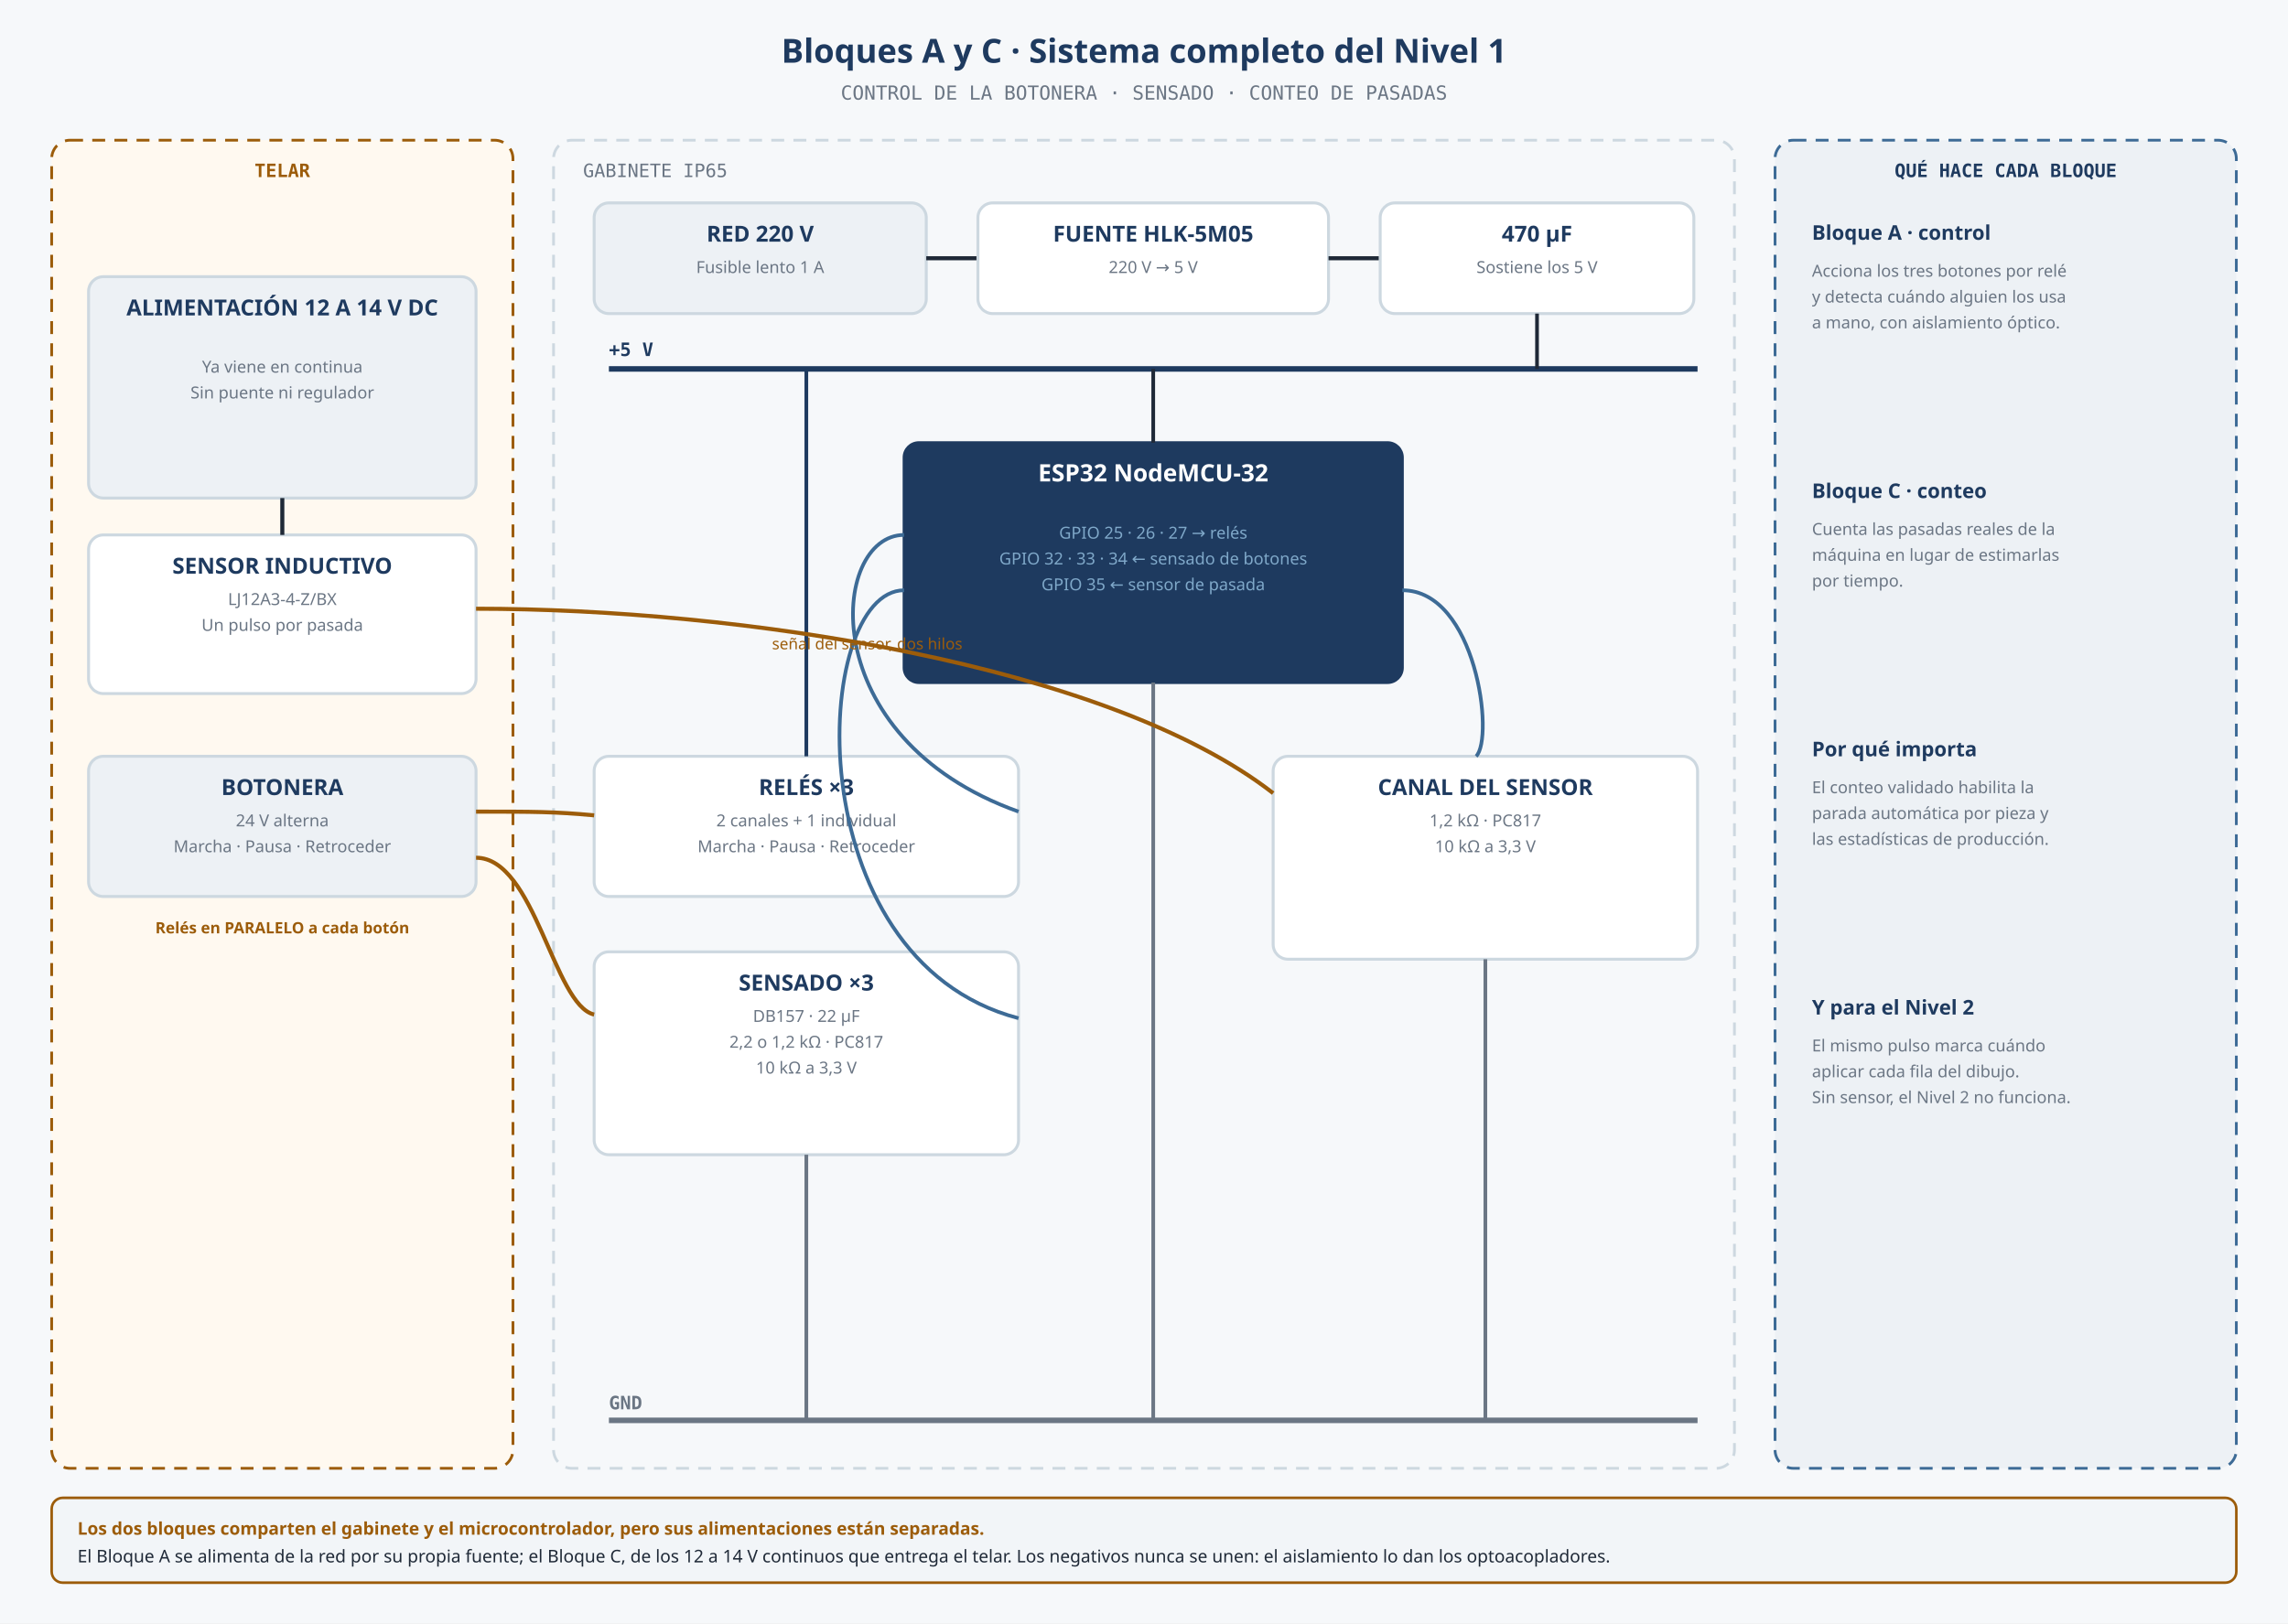
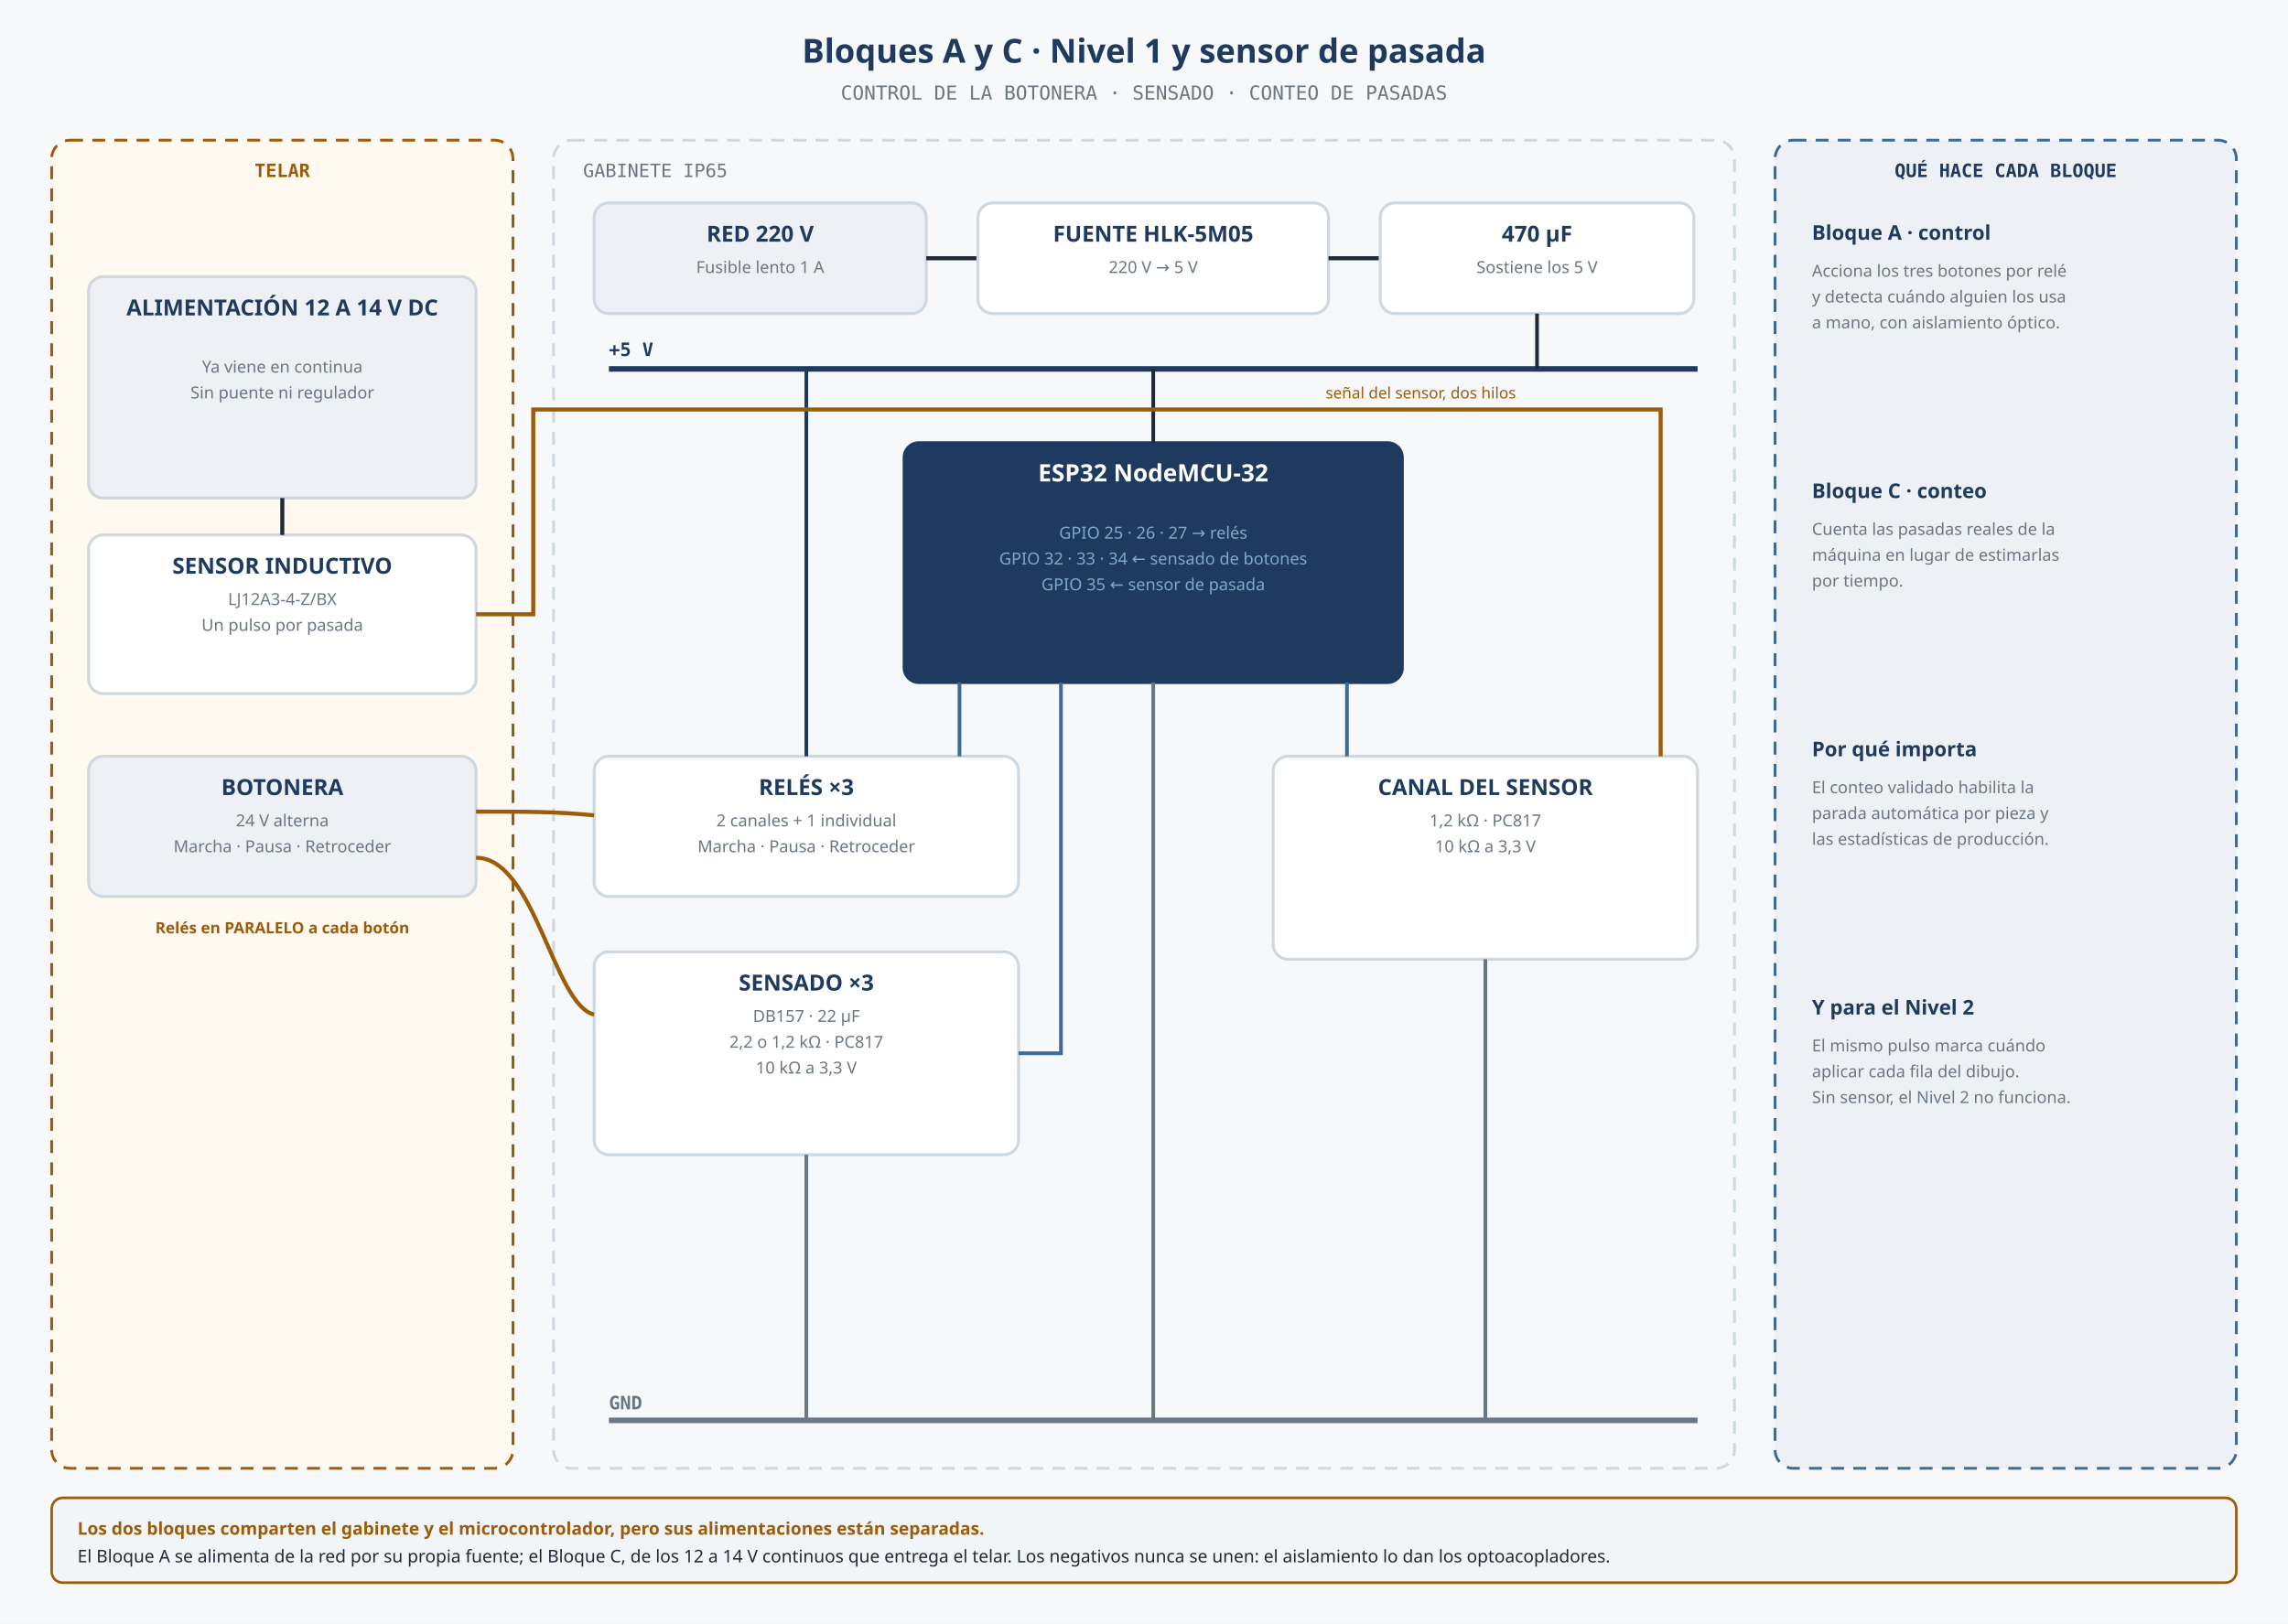
<svg xmlns="http://www.w3.org/2000/svg" viewBox="0 0 1240 880" font-family="IBM Plex Sans, system-ui, sans-serif">
  <rect width="1240" height="880" fill="#F6F8FA" />
-   <text x="620.0" y="34" text-anchor="middle" font-size="18" font-weight="600" fill="#1E3A5F" font-family="Questrial, sans-serif">Bloques A y C · Sistema completo del Nivel 1</text>
+   <text x="620.0" y="34" text-anchor="middle" font-size="18" font-weight="600" fill="#1E3A5F" font-family="Questrial, sans-serif">Bloques A y C · Nivel 1 y sensor de pasada</text>
  <text x="620.0" y="54" text-anchor="middle" font-size="10.5" fill="#6B7684" font-family="IBM Plex Mono, ui-monospace, monospace">CONTROL DE LA BOTONERA · SENSADO · CONTEO DE PASADAS</text>
  <rect x="300" y="76" width="640" height="720" rx="10" fill="none" stroke="#CDD8E0" stroke-width="1.5" stroke-dasharray="7 5" />
  <text x="316" y="96" font-size="10" fill="#6B7684" font-family="IBM Plex Mono, ui-monospace, monospace">GABINETE IP65</text>
  <rect x="322" y="110" width="180" height="60" rx="8" fill="#EDF1F5" stroke="#CDD8E0" stroke-width="1.6" />
  <text x="412.0" y="131" text-anchor="middle" font-size="12" font-weight="600" fill="#1E3A5F" font-family="Questrial, sans-serif">RED 220 V</text>
  <text x="412.0" y="148" text-anchor="middle" font-size="9" fill="#6B7684">Fusible lento 1 A</text>
  <line x1="502" y1="140" x2="530" y2="140" stroke="#1F2937" stroke-width="2.2" />
  <rect x="530" y="110" width="190" height="60" rx="8" fill="#FFFFFF" stroke="#CDD8E0" stroke-width="1.6" />
  <text x="625.0" y="131" text-anchor="middle" font-size="12" font-weight="600" fill="#1E3A5F" font-family="Questrial, sans-serif">FUENTE HLK-5M05</text>
  <text x="625.0" y="148" text-anchor="middle" font-size="9" fill="#6B7684">220 V → 5 V</text>
  <line x1="720" y1="140" x2="748" y2="140" stroke="#1F2937" stroke-width="2.2" />
  <rect x="748" y="110" width="170" height="60" rx="8" fill="#FFFFFF" stroke="#CDD8E0" stroke-width="1.6" />
  <text x="833.0" y="131" text-anchor="middle" font-size="12" font-weight="600" fill="#1E3A5F" font-family="Questrial, sans-serif">470 µF</text>
  <text x="833.0" y="148" text-anchor="middle" font-size="9" fill="#6B7684">Sostiene los 5 V</text>
  <line x1="330" y1="200" x2="920" y2="200" stroke="#1E3A5F" stroke-width="3" />
  <text x="330" y="193" font-size="10" fill="#1E3A5F" font-weight="bold" font-family="IBM Plex Mono, ui-monospace, monospace">+5 V</text>
  <line x1="330" y1="770" x2="920" y2="770" stroke="#6B7684" stroke-width="3" />
  <text x="330" y="764" font-size="10" fill="#6B7684" font-weight="bold" font-family="IBM Plex Mono, ui-monospace, monospace">GND</text>
  <line x1="833" y1="170" x2="833" y2="200" stroke="#1F2937" stroke-width="2" />
  <rect x="490" y="240" width="270" height="130" rx="8" fill="#1E3A5F" stroke="#1E3A5F" stroke-width="1.6" />
  <text x="625.0" y="261" text-anchor="middle" font-size="13" font-weight="600" fill="#FFFFFF" font-family="Questrial, sans-serif">ESP32 NodeMCU-32</text>
  <text x="625.0" y="278" text-anchor="middle" font-size="9" fill="#7FA8C9" />
  <text x="625.0" y="292" text-anchor="middle" font-size="9" fill="#7FA8C9">GPIO 25 · 26 · 27   →   relés</text>
  <text x="625.0" y="306" text-anchor="middle" font-size="9" fill="#7FA8C9">GPIO 32 · 33 · 34   ←   sensado de botones</text>
  <text x="625.0" y="320" text-anchor="middle" font-size="9" fill="#7FA8C9">GPIO 35   ←   sensor de pasada</text>
  <line x1="625" y1="200" x2="625" y2="240" stroke="#1F2937" stroke-width="2" />
  <line x1="625" y1="370" x2="625" y2="770" stroke="#6B7684" stroke-width="2" />
  <rect x="322" y="410" width="230" height="76" rx="8" fill="#FFFFFF" stroke="#CDD8E0" stroke-width="1.6" />
  <text x="437.0" y="431" text-anchor="middle" font-size="12" font-weight="600" fill="#1E3A5F" font-family="Questrial, sans-serif">RELÉS ×3</text>
  <text x="437.0" y="448" text-anchor="middle" font-size="9" fill="#6B7684">2 canales + 1 individual</text>
  <text x="437.0" y="462" text-anchor="middle" font-size="9" fill="#6B7684">Marcha · Pausa · Retroceder</text>
  <rect x="322" y="516" width="230" height="110" rx="8" fill="#FFFFFF" stroke="#CDD8E0" stroke-width="1.6" />
  <text x="437.0" y="537" text-anchor="middle" font-size="12" font-weight="600" fill="#1E3A5F" font-family="Questrial, sans-serif">SENSADO ×3</text>
  <text x="437.0" y="554" text-anchor="middle" font-size="9" fill="#6B7684">DB157 · 22 µF</text>
  <text x="437.0" y="568" text-anchor="middle" font-size="9" fill="#6B7684">2,2 o 1,2 kΩ · PC817</text>
  <text x="437.0" y="582" text-anchor="middle" font-size="9" fill="#6B7684">10 kΩ a 3,3 V</text>
  <rect x="690" y="410" width="230" height="110" rx="8" fill="#FFFFFF" stroke="#CDD8E0" stroke-width="1.6" />
  <text x="805.0" y="431" text-anchor="middle" font-size="12" font-weight="600" fill="#1E3A5F" font-family="Questrial, sans-serif">CANAL DEL SENSOR</text>
  <text x="805.0" y="448" text-anchor="middle" font-size="9" fill="#6B7684">1,2 kΩ · PC817</text>
  <text x="805.0" y="462" text-anchor="middle" font-size="9" fill="#6B7684">10 kΩ a 3,3 V</text>
-   <path d="M490 290 C 450 290, 440 400, 552 440" fill="none" stroke="#3D6B96" stroke-width="2" />
-   <path d="M490 320 C 440 320, 430 520, 552 552" fill="none" stroke="#3D6B96" stroke-width="2" />
-   <path d="M760 320 C 800 320, 810 400, 800 410" fill="none" stroke="#3D6B96" stroke-width="2" />
+   <path d="M520 370 L520 410" fill="none" stroke="#3D6B96" stroke-width="2" />
+   <path d="M575 370 L575 571 L552 571" fill="none" stroke="#3D6B96" stroke-width="2" />
+   <path d="M730 370 L730 410" fill="none" stroke="#3D6B96" stroke-width="2" />
  <line x1="437" y1="200" x2="437" y2="410" stroke="#1E3A5F" stroke-width="2" />
  <line x1="437" y1="626" x2="437" y2="770" stroke="#6B7684" stroke-width="2" />
  <line x1="805" y1="520" x2="805" y2="770" stroke="#6B7684" stroke-width="2" />
  <rect x="28" y="76" width="250" height="720" rx="10" fill="#FFF9F0" stroke="#9C5C0A" stroke-width="1.5" stroke-dasharray="7 5" />
  <text x="153" y="96" text-anchor="middle" font-size="10" font-weight="bold" fill="#9C5C0A" font-family="IBM Plex Mono, ui-monospace, monospace">TELAR</text>
  <rect x="48" y="410" width="210" height="76" rx="8" fill="#EDF1F5" stroke="#CDD8E0" stroke-width="1.6" />
  <text x="153.0" y="431" text-anchor="middle" font-size="12" font-weight="600" fill="#1E3A5F" font-family="Questrial, sans-serif">BOTONERA</text>
  <text x="153.0" y="448" text-anchor="middle" font-size="9" fill="#6B7684">24 V alterna</text>
  <text x="153.0" y="462" text-anchor="middle" font-size="9" fill="#6B7684">Marcha · Pausa · Retroceder</text>
  <text x="153" y="506" text-anchor="middle" font-size="8.5" fill="#9C5C0A" font-weight="bold">Relés en PARALELO a cada botón</text>
  <path d="M258 440 C 290 440, 300 440, 322 442" fill="none" stroke="#9C5C0A" stroke-width="2.2" />
  <path d="M258 465 C 290 465, 300 545, 322 550" fill="none" stroke="#9C5C0A" stroke-width="2.2" />
  <rect x="48" y="150" width="210" height="120" rx="8" fill="#EDF1F5" stroke="#CDD8E0" stroke-width="1.6" />
  <text x="153.0" y="171" text-anchor="middle" font-size="12" font-weight="600" fill="#1E3A5F" font-family="Questrial, sans-serif">ALIMENTACIÓN 12 A 14 V DC</text>
  <text x="153.0" y="188" text-anchor="middle" font-size="9" fill="#6B7684" />
  <text x="153.0" y="202" text-anchor="middle" font-size="9" fill="#6B7684">Ya viene en continua</text>
  <text x="153.0" y="216" text-anchor="middle" font-size="9" fill="#6B7684">Sin puente ni regulador</text>
  <rect x="48" y="290" width="210" height="86" rx="8" fill="#FFFFFF" stroke="#CDD8E0" stroke-width="1.6" />
  <text x="153.0" y="311" text-anchor="middle" font-size="12" font-weight="600" fill="#1E3A5F" font-family="Questrial, sans-serif">SENSOR INDUCTIVO</text>
  <text x="153.0" y="328" text-anchor="middle" font-size="9" fill="#6B7684">LJ12A3-4-Z/BX</text>
  <text x="153.0" y="342" text-anchor="middle" font-size="9" fill="#6B7684">Un pulso por pasada</text>
  <line x1="153" y1="270" x2="153" y2="290" stroke="#1F2937" stroke-width="2.2" />
-   <path d="M258 330 C 400 330, 600 360, 690 430" fill="none" stroke="#9C5C0A" stroke-width="2.2" />
-   <text x="470" y="352" text-anchor="middle" font-size="8.5" fill="#9C5C0A">señal del sensor, dos hilos</text>
+   <path d="M258 333 L289 333 L289 222 L900 222 L900 410" fill="none" stroke="#9C5C0A" stroke-width="2.2" />
+   <text x="770" y="216" text-anchor="middle" font-size="8.5" fill="#9C5C0A">señal del sensor, dos hilos</text>
  <rect x="962" y="76" width="250" height="720" rx="10" fill="#EDF1F5" stroke="#3D6B96" stroke-width="1.5" stroke-dasharray="7 5" />
  <text x="1087" y="96" text-anchor="middle" font-size="10" font-weight="bold" fill="#1E3A5F" font-family="IBM Plex Mono, ui-monospace, monospace">QUÉ HACE CADA BLOQUE</text>
  <text x="982" y="130" font-size="11" font-weight="600" fill="#1E3A5F" font-family="Questrial, sans-serif">Bloque A · control</text>
  <text x="982" y="150" font-size="9" fill="#6B7684">Acciona los tres botones por relé</text>
  <text x="982" y="164" font-size="9" fill="#6B7684">y detecta cuándo alguien los usa</text>
  <text x="982" y="178" font-size="9" fill="#6B7684">a mano, con aislamiento óptico.</text>
  <text x="982" y="270" font-size="11" font-weight="600" fill="#1E3A5F" font-family="Questrial, sans-serif">Bloque C · conteo</text>
  <text x="982" y="290" font-size="9" fill="#6B7684">Cuenta las pasadas reales de la</text>
  <text x="982" y="304" font-size="9" fill="#6B7684">máquina en lugar de estimarlas</text>
  <text x="982" y="318" font-size="9" fill="#6B7684">por tiempo.</text>
  <text x="982" y="410" font-size="11" font-weight="600" fill="#1E3A5F" font-family="Questrial, sans-serif">Por qué importa</text>
  <text x="982" y="430" font-size="9" fill="#6B7684">El conteo validado habilita la</text>
  <text x="982" y="444" font-size="9" fill="#6B7684">parada automática por pieza y</text>
  <text x="982" y="458" font-size="9" fill="#6B7684">las estadísticas de producción.</text>
  <text x="982" y="550" font-size="11" font-weight="600" fill="#1E3A5F" font-family="Questrial, sans-serif">Y para el Nivel 2</text>
  <text x="982" y="570" font-size="9" fill="#6B7684">El mismo pulso marca cuándo</text>
  <text x="982" y="584" font-size="9" fill="#6B7684">aplicar cada fila del dibujo.</text>
  <text x="982" y="598" font-size="9" fill="#6B7684">Sin sensor, el Nivel 2 no funciona.</text>
  <rect x="28" y="812" width="1184" height="46" rx="6" fill="#F2F5F8" stroke="#9C5C0A" stroke-width="1.4" />
  <text x="42" y="832" font-size="9.5" font-weight="bold" fill="#9C5C0A">Los dos bloques comparten el gabinete y el microcontrolador, pero sus alimentaciones están separadas.</text>
  <text x="42" y="847" font-size="9.5" fill="#1F2937">El Bloque A se alimenta de la red por su propia fuente; el Bloque C, de los 12 a 14 V continuos que entrega el telar. Los negativos nunca se unen: el aislamiento lo dan los optoacopladores.</text>
</svg>
